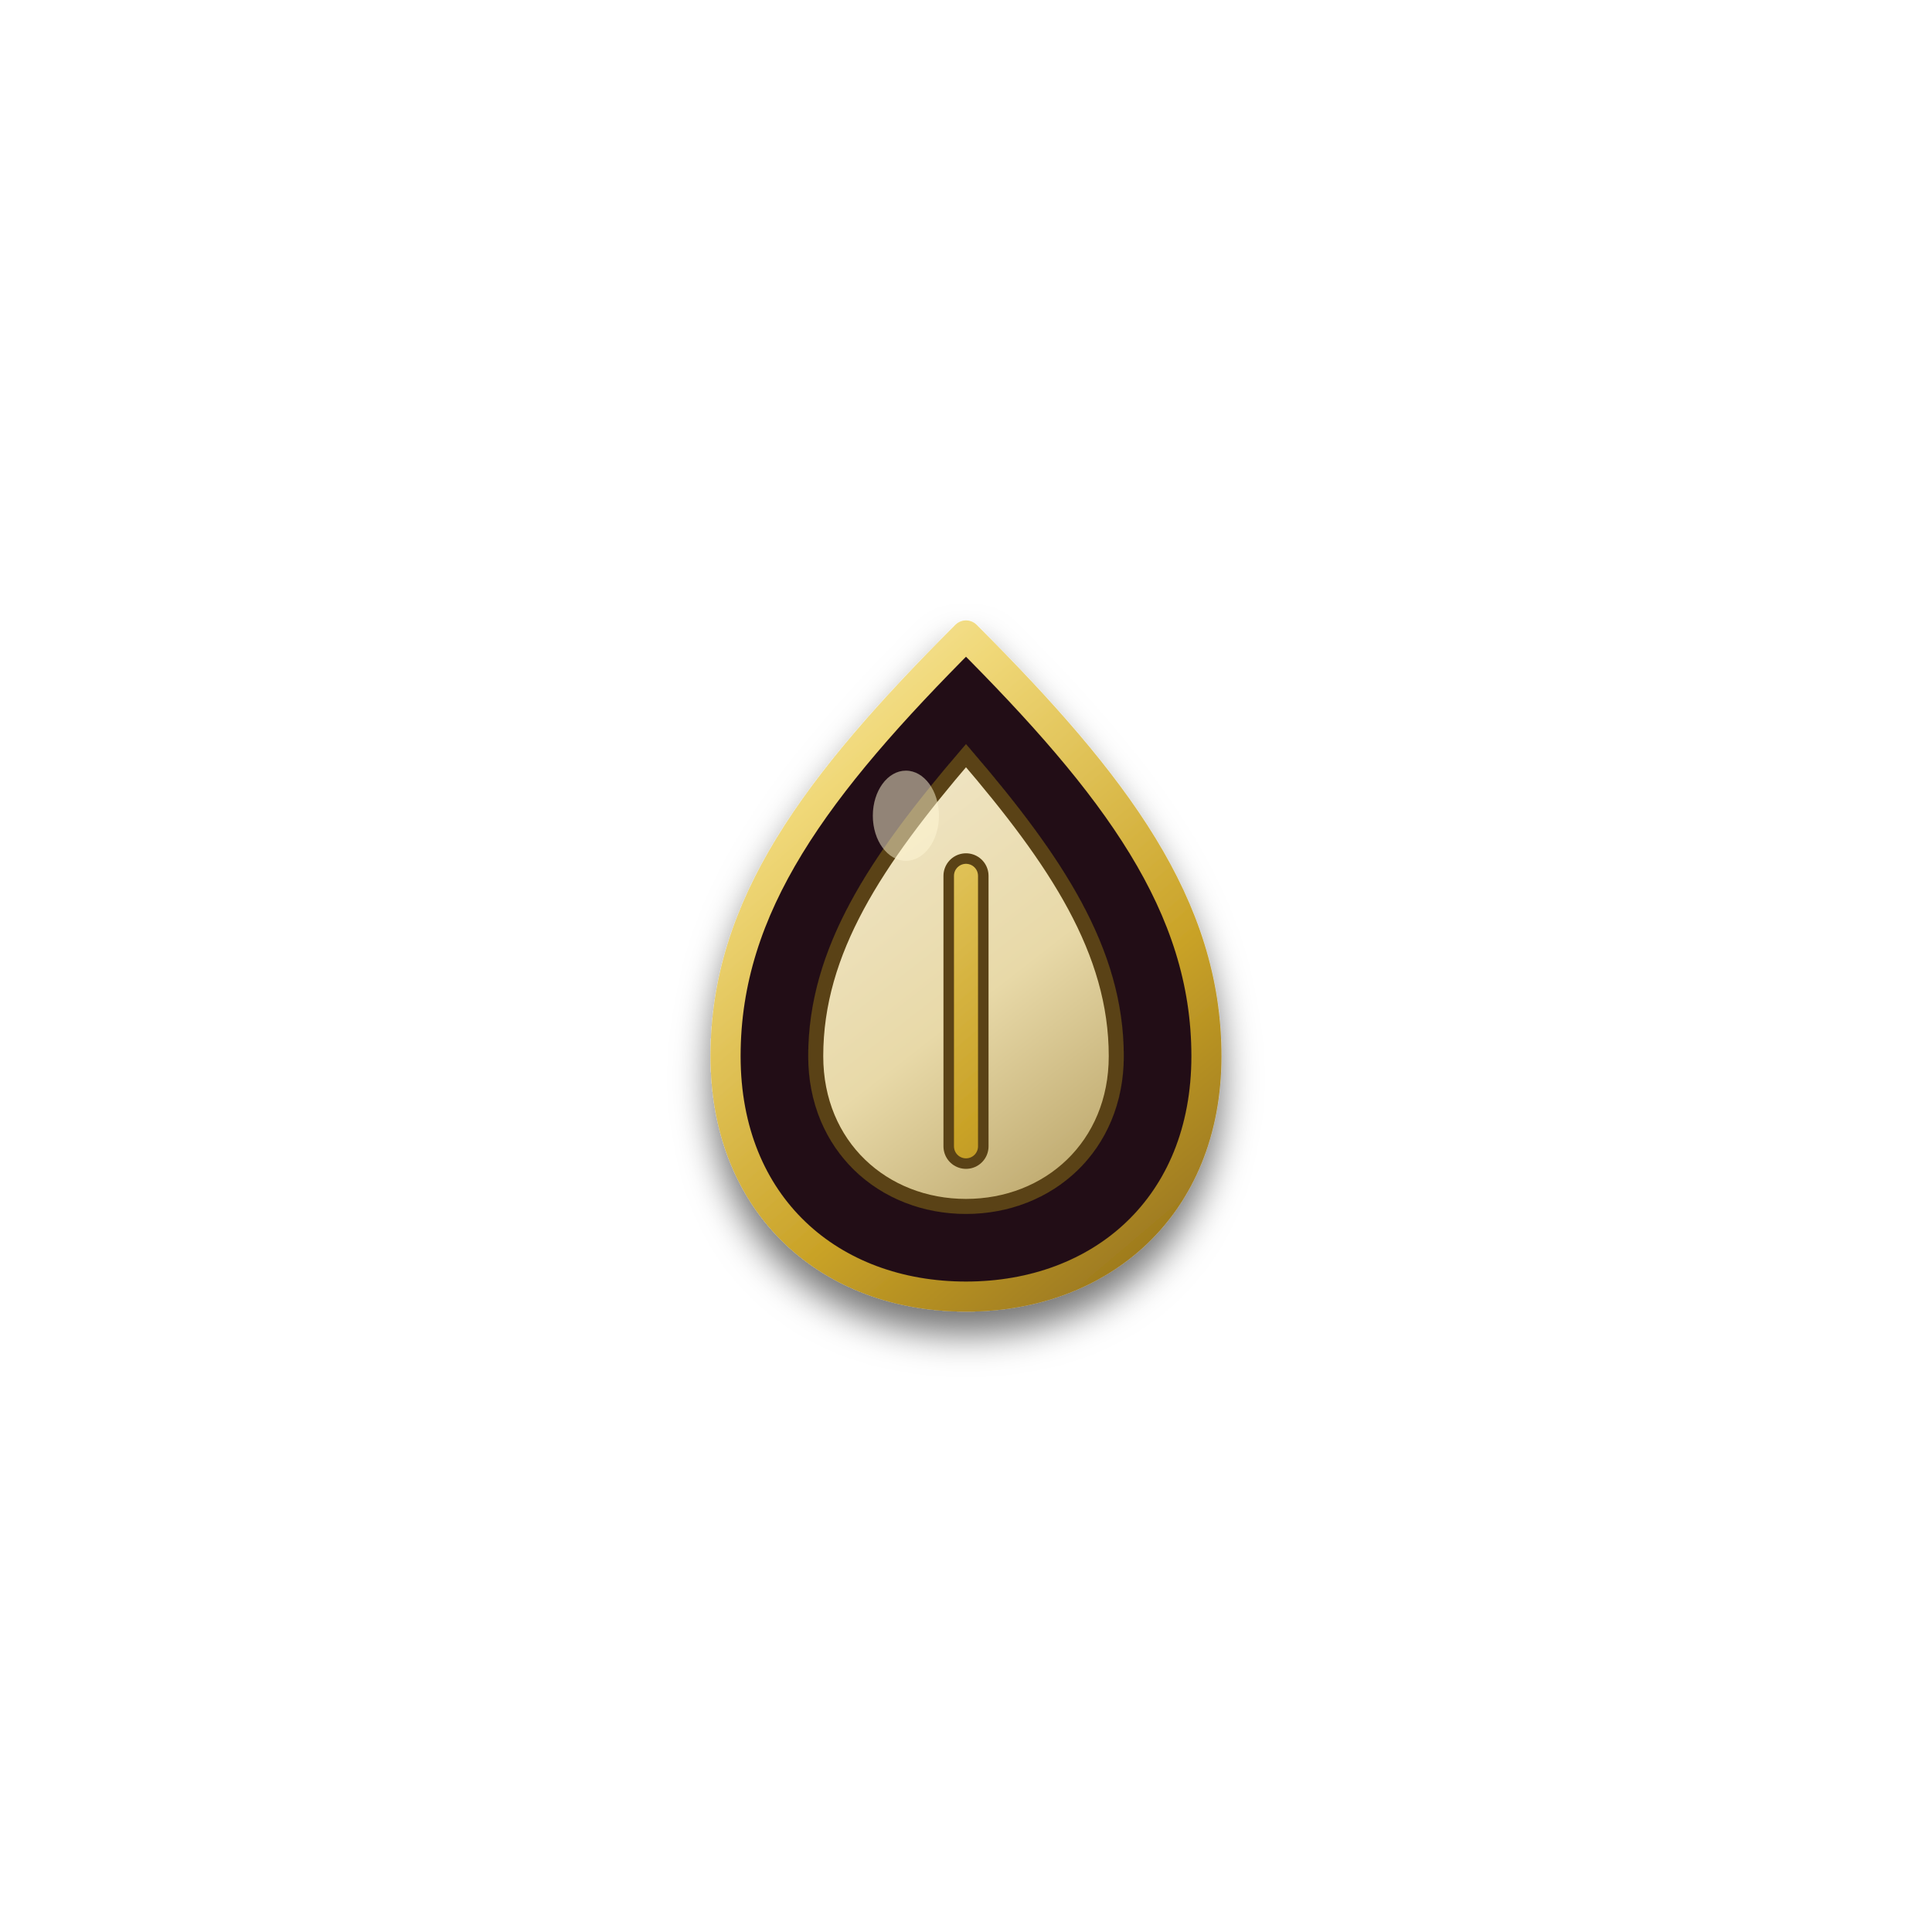
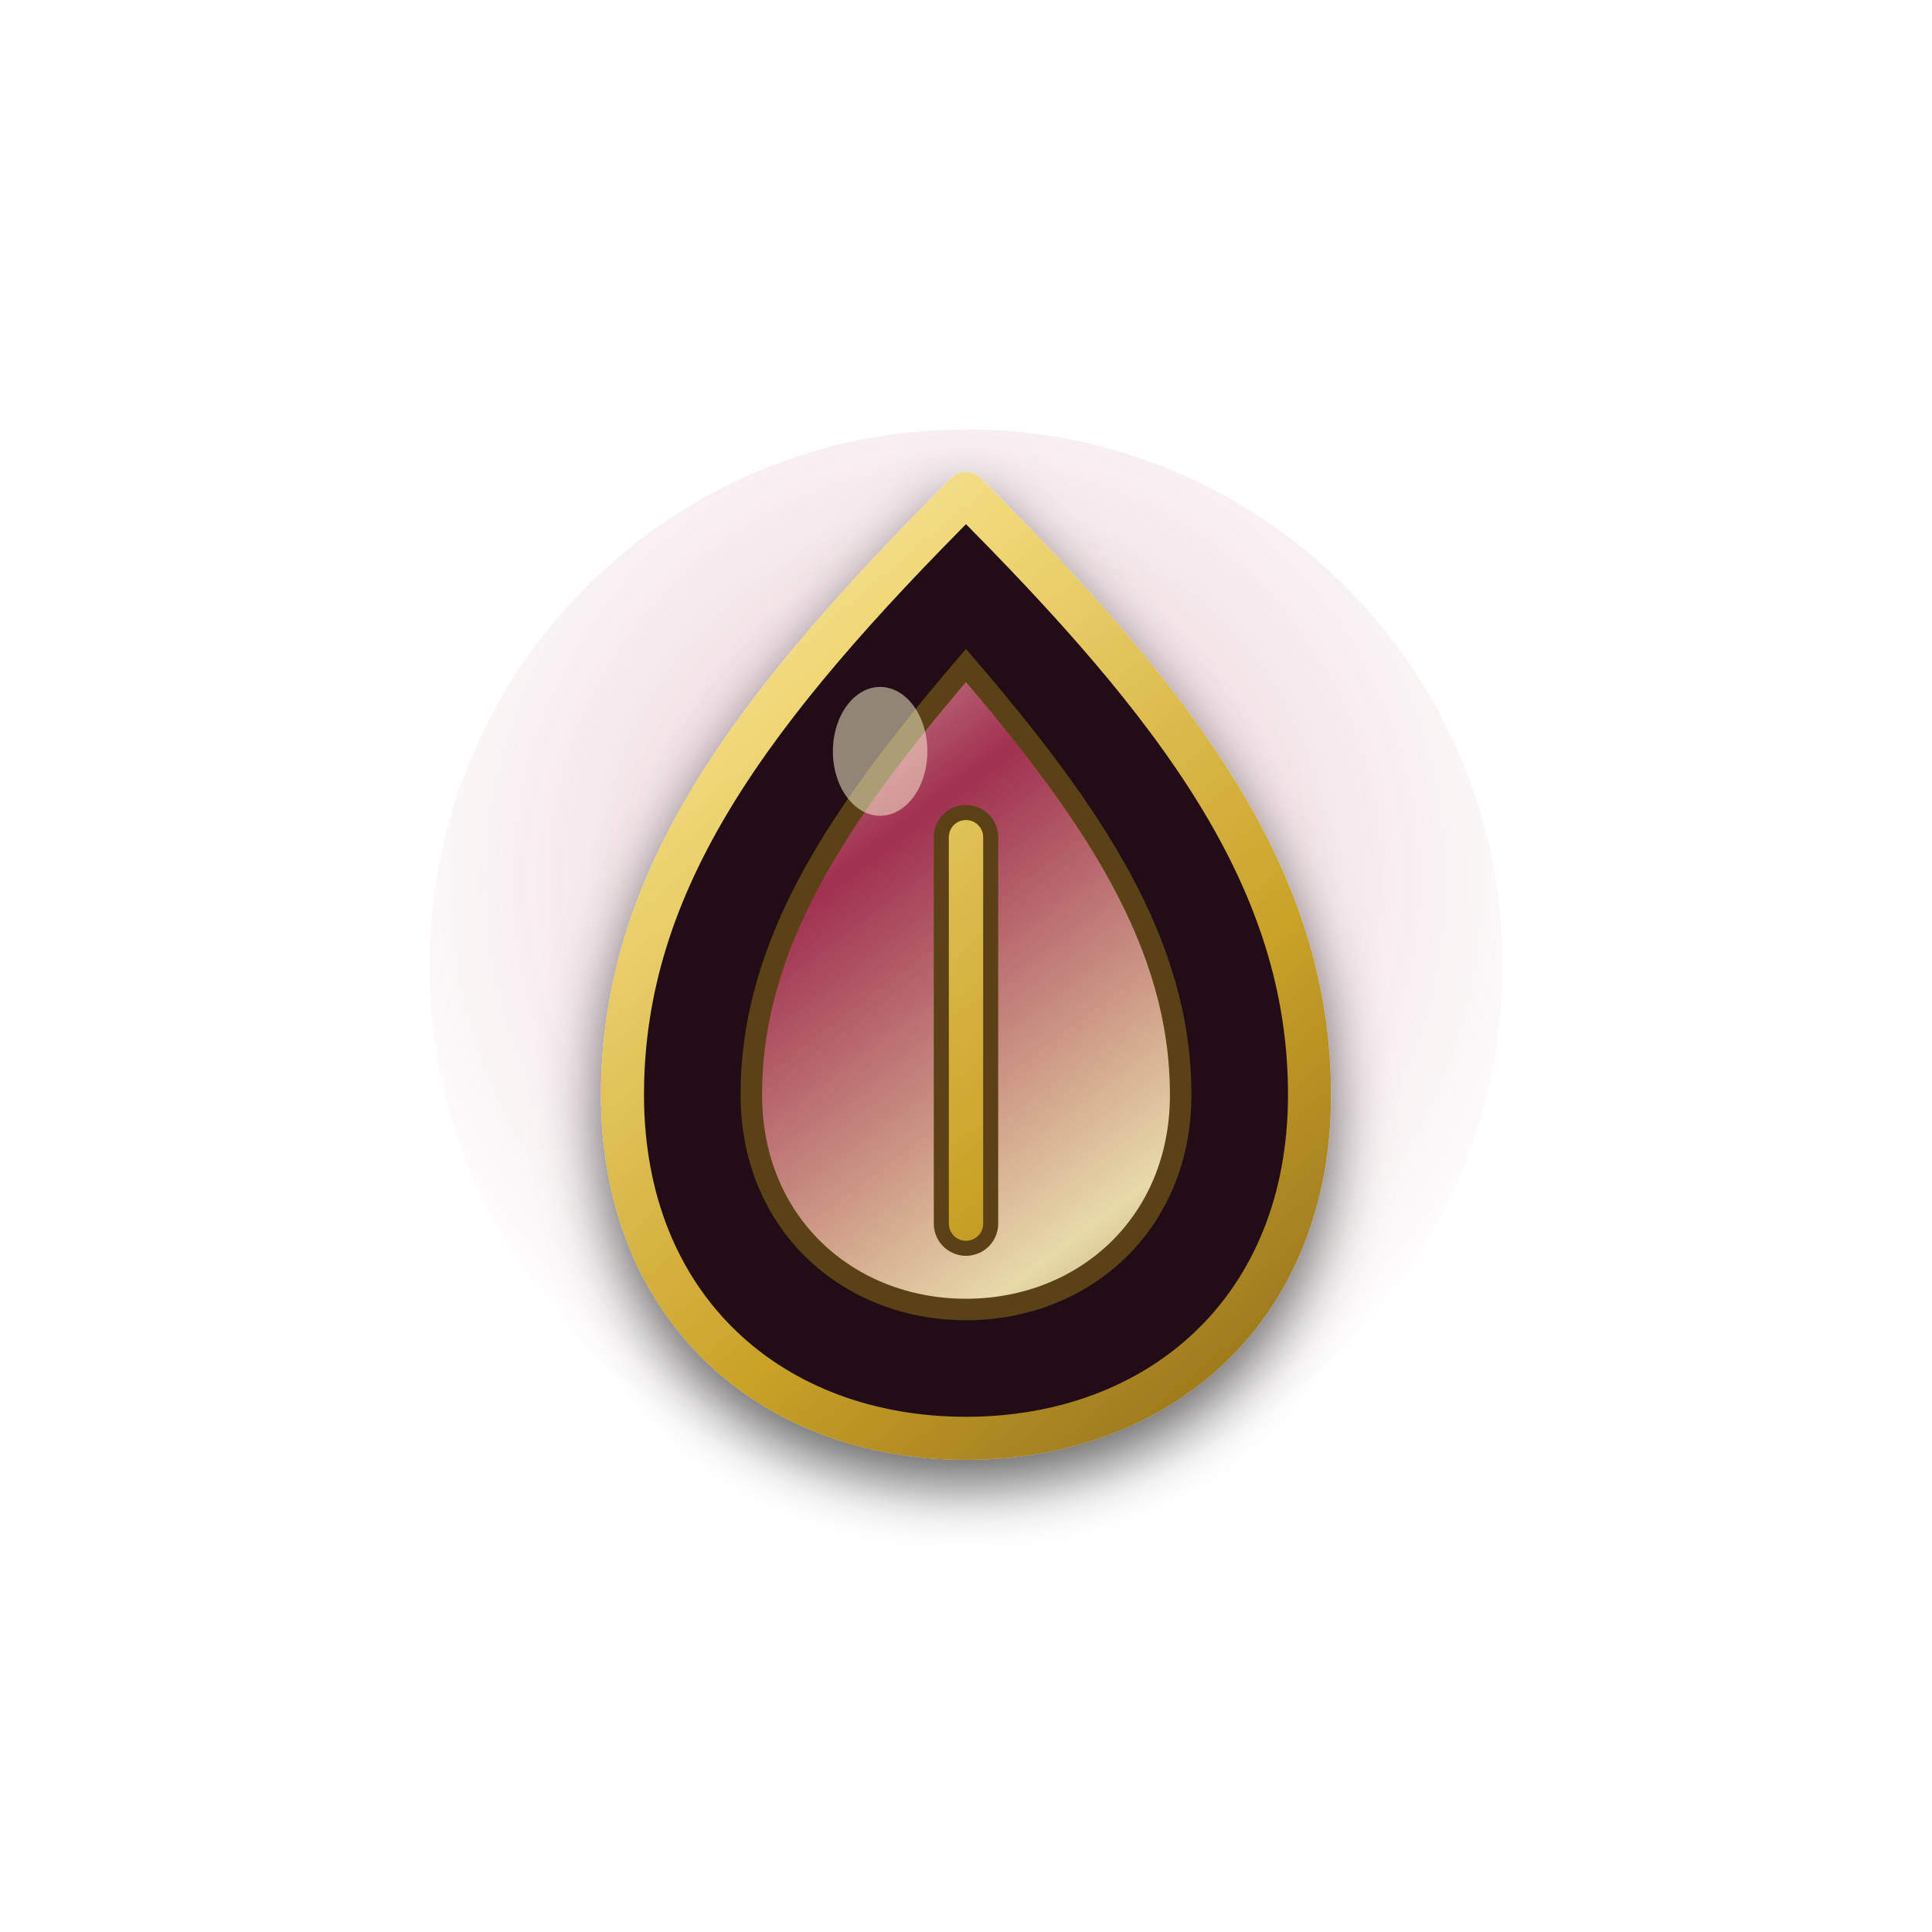
<svg xmlns="http://www.w3.org/2000/svg" viewBox="0 0 72 72" fill="none" aria-hidden="true">
  <defs>
-     <radialGradient id="tagaes4-aura" cx="50%" cy="48%" r="50%">
-       <stop stop-color="#a03050" stop-opacity=".38" />
-       <stop offset=".55" stop-color="#a03050" stop-opacity=".1" />
+     <radialGradient id="tagaes4-aura" cx="50%" cy="42%" r="58%">
+       <stop stop-color="#a03050" stop-opacity=".55" />
+       <stop offset=".42" stop-color="#a03050" stop-opacity=".18" />
      <stop offset="1" stop-color="#a03050" stop-opacity="0" />
    </radialGradient>
    <linearGradient id="tagaes4-gold" x1="14" y1="10" x2="58" y2="62" gradientUnits="userSpaceOnUse">
      <stop stop-color="#FFF8D6" />
      <stop offset=".28" stop-color="#F0D878" />
      <stop offset=".62" stop-color="#C9A227" />
      <stop offset="1" stop-color="#7A5A18" />
    </linearGradient>
    <linearGradient id="tagaes4-disc" x1="18" y1="14" x2="54" y2="58" gradientUnits="userSpaceOnUse">
-       <stop stop-color="#2A2216" />
-       <stop offset="1" stop-color="#12100A" />
+       <stop stop-color="#3A2E1A" />
+       <stop offset="1" stop-color="#14100A" />
    </linearGradient>
-     <linearGradient id="tagaes4-ink" x1="22" y1="18" x2="50" y2="54" gradientUnits="userSpaceOnUse">
-       <stop stop-color="#F5EDD8" />
-       <stop offset=".55" stop-color="#E8D9A8" />
-       <stop offset="1" stop-color="#A89050" />
+     <linearGradient id="tagaes4-ink" x1="22" y1="16" x2="52" y2="56" gradientUnits="userSpaceOnUse">
+       <stop stop-color="#FFF6E0" />
+       <stop offset=".35" stop-color="#a03050" />
+       <stop offset=".75" stop-color="#E8D9A8" />
+       <stop offset="1" stop-color="#8A7038" />
    </linearGradient>
    <linearGradient id="tagaes4-shine" x1="20" y1="14" x2="40" y2="34" gradientUnits="userSpaceOnUse">
-       <stop stop-color="#FFF6D0" stop-opacity=".85" />
-       <stop offset="1" stop-color="#C9A227" stop-opacity="0" />
+       <stop stop-color="#FFF6D0" stop-opacity=".9" />
+       <stop offset="1" stop-color="#a03050" stop-opacity="0" />
    </linearGradient>
-     <filter id="tagaes4-depth" x="-25%" y="-25%" width="150%" height="150%">
-       <feDropShadow dx="0" dy="1.5" stdDeviation="1.2" flood-color="#000" flood-opacity=".55" />
+     <filter id="tagaes4-depth" x="-30%" y="-30%" width="160%" height="160%">
+       <feDropShadow dx="0" dy="1.2" stdDeviation="1.4" flood-color="#000" flood-opacity=".6" />
    </filter>
  </defs>
-   <g filter="url(#tagaes4-depth)" transform="translate(36 36) scale(0.56) translate(-36 -36)">
+   <circle cx="36" cy="36" r="20" fill="url(#tagaes4-aura)" opacity=".85" />
+   <g filter="url(#tagaes4-depth)" transform="translate(36 36) scale(0.8) translate(-36 -36)">
    <path d="M36 14c10 10 16 18 16 28 0 10-7 16-16 16s-16-6-16-16c0-10 6-18 16-28z" fill="#241018" stroke="url(#tagaes4-gold)" stroke-width="2" stroke-linejoin="round" />
    <path d="M36 22c6 7 10 13 10 20 0 6-4.5 10-10 10s-10-4-10-10c0-7 4-13 10-20z" fill="url(#tagaes4-ink)" stroke="#5A4214" stroke-width="1" />
    <path d="M36 30v18" stroke="#5A4214" stroke-width="3" stroke-linecap="round" />
    <path d="M36 30v18" stroke="url(#tagaes4-gold)" stroke-width="1.6" stroke-linecap="round" />
    <ellipse cx="32" cy="26" rx="2.2" ry="3" fill="#FFF8D6" opacity=".5" />
  </g>
</svg>
